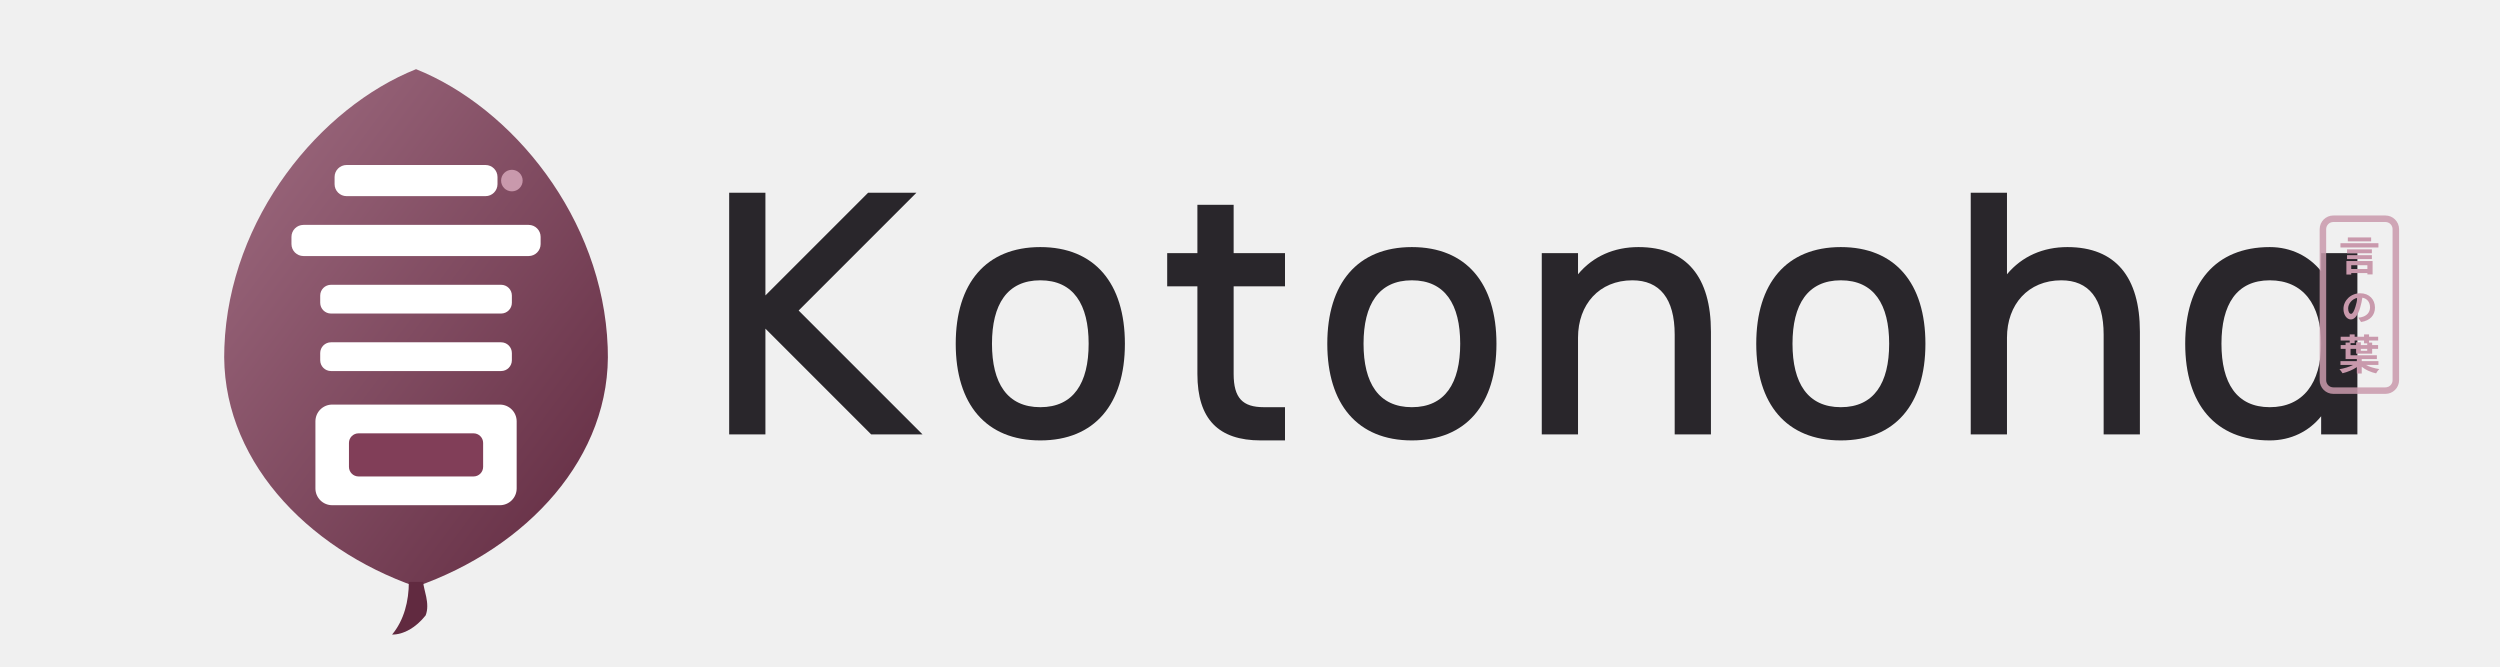
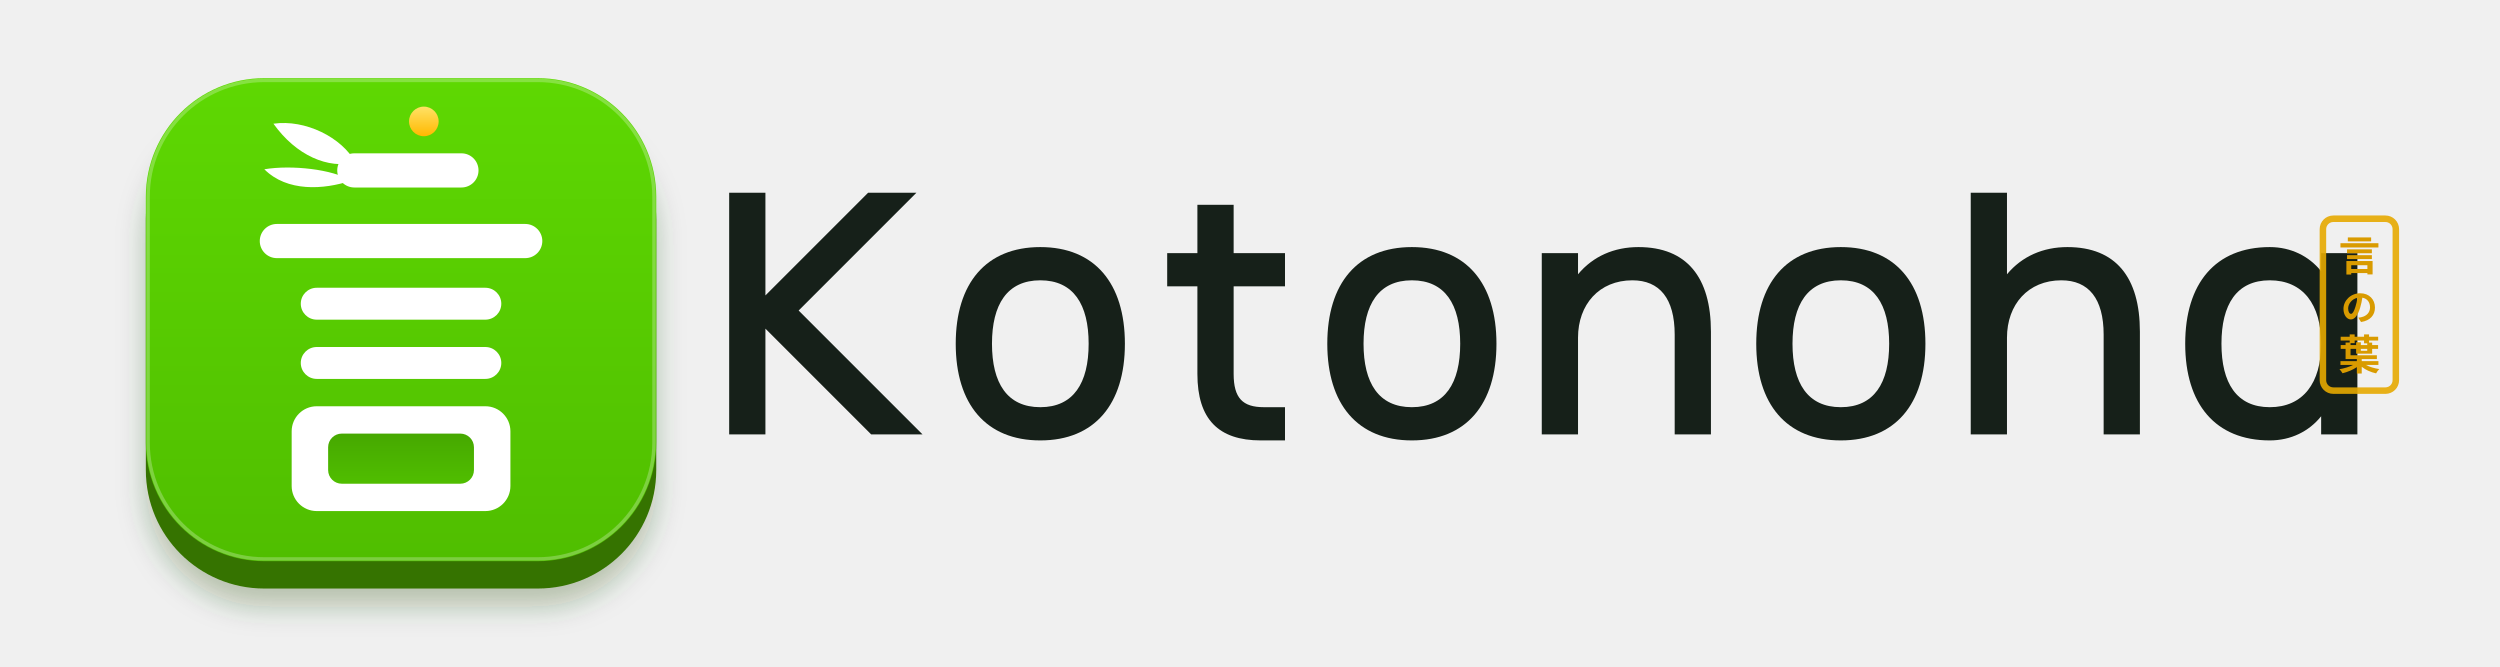
<svg xmlns="http://www.w3.org/2000/svg" viewBox="0 0 960 256" width="960" height="256" role="img" aria-labelledby="logoTitle">
  <defs>
-     <linearGradient id="logoBambooGrad" x1="0%" y1="0%" x2="100%" y2="100%">
-       <stop offset="0%" stop-color="#a06d82" />
-       <stop offset="100%" stop-color="#612a40" />
+     <filter id="logoCardShadow" x="-10%" y="-10%" width="120%" height="130%">
+       <feDropShadow dx="0" dy="8" stdDeviation="6" flood-color="#1e4e00" flood-opacity="0.28" />
+     </filter>
+     <linearGradient id="logoFaceGrad" x1="0%" y1="0%" x2="0%" y2="100%">
+       <stop offset="0%" stop-color="#5ed802" />
+       <stop offset="100%" stop-color="#50be00" />
+     </linearGradient>
+     <linearGradient id="logoGoldSpark" x1="0%" y1="0%" x2="0%" y2="100%">
+       <stop offset="0%" stop-color="#ffe266" />
+       <stop offset="100%" stop-color="#ffb800" />
+     </linearGradient>
+     <linearGradient id="logoMouthDepth" x1="0%" y1="0%" x2="0%" y2="100%">
+       <stop offset="0%" stop-color="#46a800" />
+       <stop offset="100%" stop-color="#50be00" />
    </linearGradient>
  </defs>
-   <g transform="translate(42, 10) scale(0.92)">
-     <path d="M 128 18          C 168 34, 206 80, 208 134          C 210 180, 174 218, 128 234          C 82 218, 46 180, 48 134          C 50 80, 88 34, 128 18 Z" fill="url(#logoBambooGrad)" />
-     <path d="M 125 232          C 125 240, 123 248, 118 254          C 123 254, 128 251, 132 246          C 134 241, 131 235, 131 232 Z" fill="#612a40" />
-     <rect x="94" y="58" width="68" height="13" rx="5" fill="#ffffff" />
-     <circle cx="168" cy="64.5" r="4.5" fill="#c999ac" />
-     <rect x="76" y="83" width="104" height="13" rx="5" fill="#ffffff" />
-     <rect x="88" y="108" width="80" height="12" rx="4.5" fill="#ffffff" />
-     <rect x="88" y="132" width="80" height="12" rx="4.5" fill="#ffffff" />
-     <rect x="86" y="158" width="84" height="42" rx="7" fill="#ffffff" />
-     <rect x="100" y="170" width="56" height="18" rx="4" fill="#813e58" />
+   <g transform="translate(42, 16) scale(0.875)">
+     <rect x="16" y="26" width="224" height="214" rx="52" fill="#357300" filter="url(#logoCardShadow)" />
+     <rect x="16" y="16" width="224" height="212" rx="52" fill="url(#logoFaceGrad)" />
+     <rect x="17" y="17" width="222" height="210" rx="51" fill="none" stroke="#ffffff" stroke-width="1.5" stroke-opacity="0.25" />
+     <circle cx="138" cy="35" r="6.5" fill="url(#logoGoldSpark)" />
+     <path d="M 72 36              C 86 34, 102 42, 108 53              C 96 56, 82 50, 72 36 Z" fill="#ffffff" />
+     <path d="M 68 56              C 80 54, 98 56, 106 61              C 94 65, 78 66, 68 56 Z" fill="#ffffff" />
+     <rect x="100" y="49" width="62" height="15" rx="7.5" fill="#ffffff" />
+     <rect x="66" y="80" width="124" height="15" rx="7.5" fill="#ffffff" />
+     <rect x="84" y="108" width="88" height="14" rx="7" fill="#ffffff" />
+     <rect x="84" y="134" width="88" height="14" rx="7" fill="#ffffff" />
+     <rect x="80" y="160" width="96" height="46" rx="11" fill="#ffffff" />
+     <rect x="96" y="172" width="64" height="22" rx="6" fill="url(#logoMouthDepth)" />
  </g>
  <g transform="translate(280, 74) scale(1.16)">
-     <g fill="#29262b" fill-rule="evenodd">
+     <g fill="#162019" fill-rule="evenodd">
      <path transform="translate(0 0)" d="M0 0H12V34L46 0H62L23 39L64 80H47L12 45V80H0Z" />
      <path transform="translate(75 0)" d="M28 18C46 18 56 30 56 50C56 70 46 82 28 82C10 82 0 70 0 50C0 30 10 18 28 18ZM28 29C17 29 12 37 12 50C12 63 17 71 28 71C39 71 44 63 44 50C44 37 39 29 28 29Z" />
      <path transform="translate(145 0)" d="M10 4H22V20H39V31H22V60C22 68 25 71 32 71H39V82H31C17 82 10 75 10 60V31H0V20H10Z" />
      <path transform="translate(198 0)" d="M28 18C46 18 56 30 56 50C56 70 46 82 28 82C10 82 0 70 0 50C0 30 10 18 28 18ZM28 29C17 29 12 37 12 50C12 63 17 71 28 71C39 71 44 63 44 50C44 37 39 29 28 29Z" />
      <path transform="translate(269 0)" d="M0 20H12V27C17 21 24 18 32 18C48 18 56 28 56 46V80H44V47C44 35 39 29 30 29C19 29 12 37 12 48V80H0Z" />
      <path transform="translate(340 0)" d="M28 18C46 18 56 30 56 50C56 70 46 82 28 82C10 82 0 70 0 50C0 30 10 18 28 18ZM28 29C17 29 12 37 12 50C12 63 17 71 28 71C39 71 44 63 44 50C44 37 39 29 28 29Z" />
      <path transform="translate(411 0)" d="M0 0H12V27C17 21 24 18 32 18C48 18 56 28 56 46V80H44V47C44 35 39 29 30 29C19 29 12 37 12 48V80H0Z" />
      <path transform="translate(482 0)" d="M28 18C35 18 41 21 45 26V20H57V80H45V74C41 79 35 82 28 82C10 82 0 70 0 50C0 30 10 18 28 18ZM28 29C17 29 12 37 12 50C12 63 17 71 28 71C39 71 45 63 45 50C45 37 39 29 28 29Z" />
    </g>
  </g>
  <g transform="translate(906, 122)">
-     <rect x="-14" y="-38" width="28" height="66" rx="4" fill="none" stroke="#c999ac" stroke-width="2.5" opacity="0.85" />
-     <text x="0" y="-18" font-family="'Yu Mincho', 'Hiragino Mincho ProN', serif" font-size="16" font-weight="600" fill="#c999ac" text-anchor="middle">言</text>
-     <text x="0" y="1" font-family="'Yu Mincho', 'Hiragino Mincho ProN', serif" font-size="14" font-weight="600" fill="#c999ac" text-anchor="middle">の</text>
-     <text x="0" y="20" font-family="'Yu Mincho', 'Hiragino Mincho ProN', serif" font-size="16" font-weight="600" fill="#c999ac" text-anchor="middle">葉</text>
+     <rect x="-14" y="-38" width="28" height="66" rx="4" fill="none" stroke="#e5a800" stroke-width="2.5" opacity="0.9" />
+     <text x="0" y="-18" font-family="'M PLUS Rounded 1c', 'Yu Mincho', 'Hiragino Mincho ProN', serif" font-size="16" font-weight="700" fill="#d99b00" text-anchor="middle">言</text>
+     <text x="0" y="1" font-family="'M PLUS Rounded 1c', 'Yu Mincho', 'Hiragino Mincho ProN', serif" font-size="14" font-weight="700" fill="#d99b00" text-anchor="middle">の</text>
+     <text x="0" y="20" font-family="'M PLUS Rounded 1c', 'Yu Mincho', 'Hiragino Mincho ProN', serif" font-size="16" font-weight="700" fill="#d99b00" text-anchor="middle">葉</text>
  </g>
</svg>
